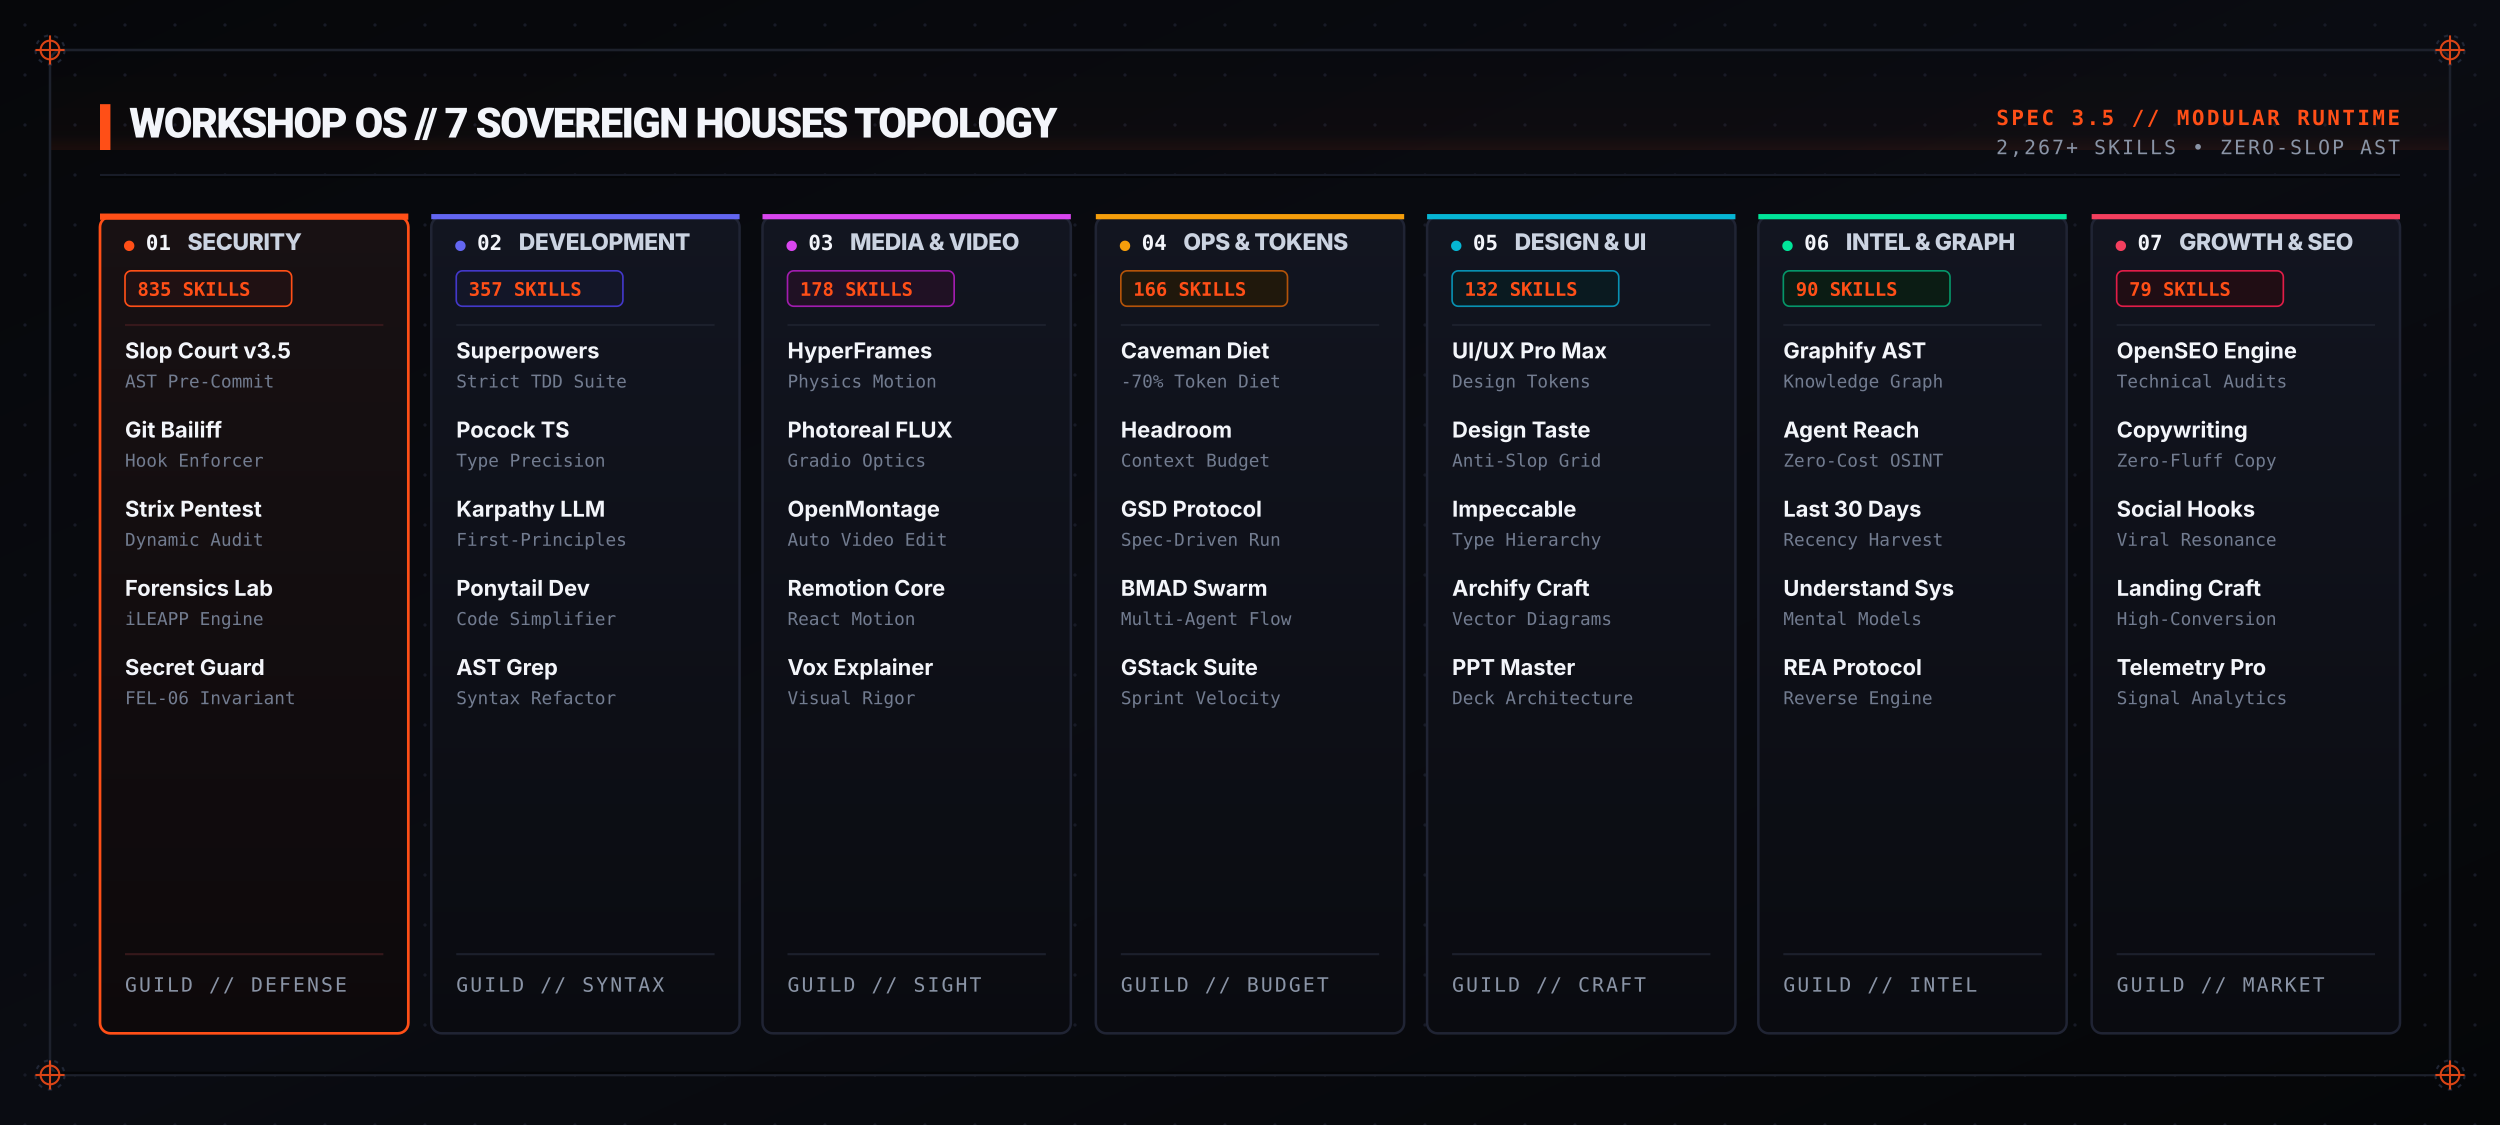
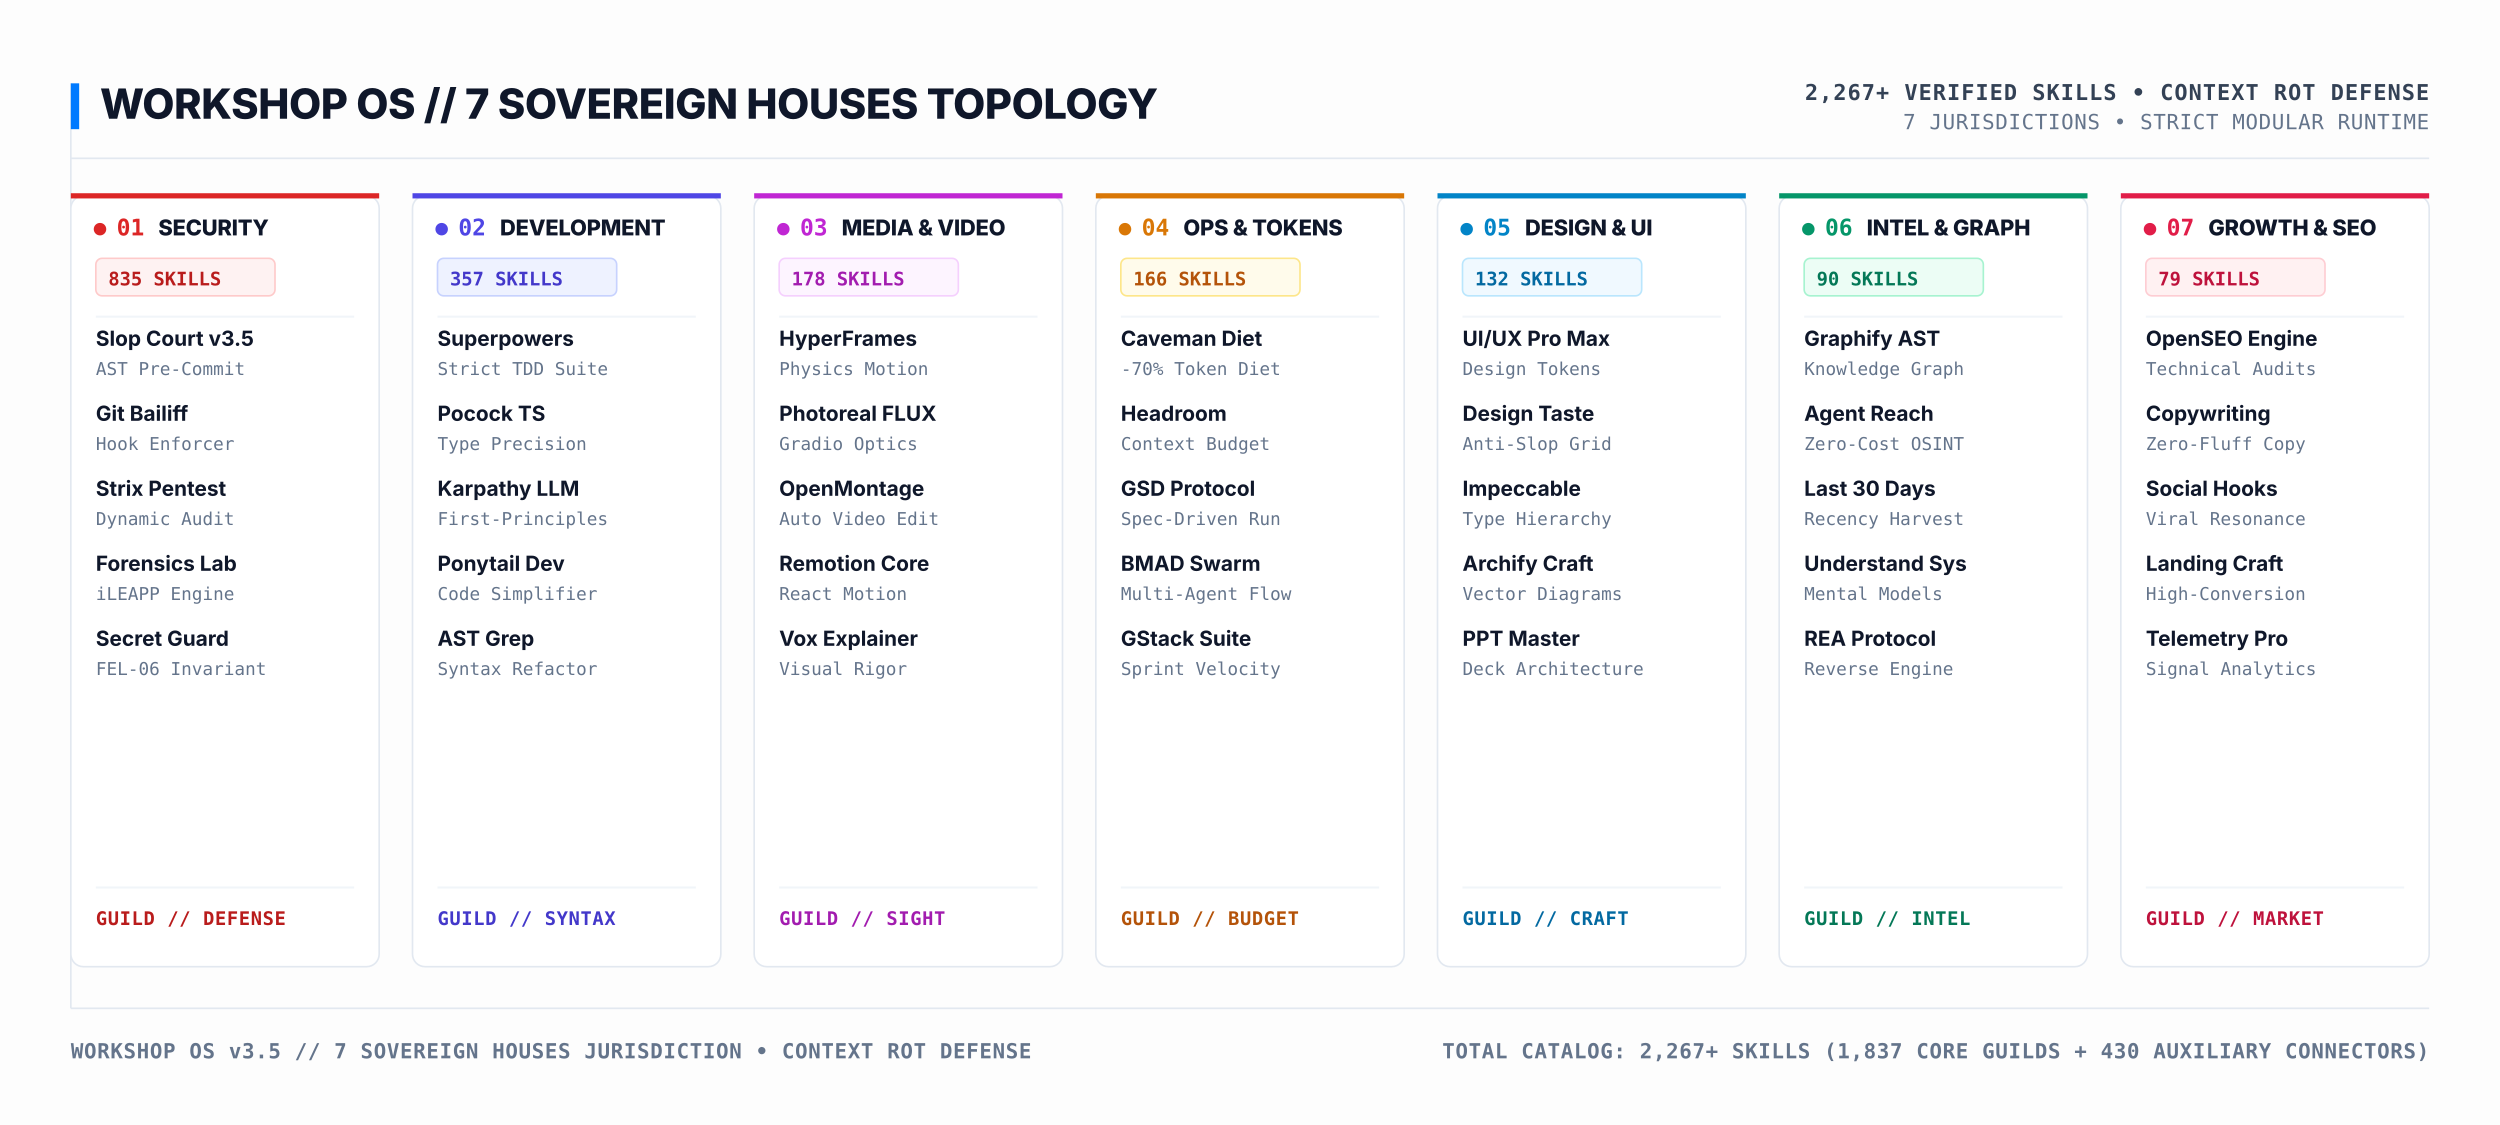
<svg xmlns="http://www.w3.org/2000/svg" viewBox="0 0 1200 540" width="100%" height="100%">
  <defs>
-     <linearGradient id="topoGround" x1="0%" y1="0%" x2="100%" y2="100%">
-       <stop offset="0%" stop-color="#06070a" />
-       <stop offset="50%" stop-color="#0a0c12" />
-       <stop offset="100%" stop-color="#050608" />
-     </linearGradient>
-     <linearGradient id="cardGrad" x1="0%" y1="0%" x2="0%" y2="100%">
-       <stop offset="0%" stop-color="#121520" />
-       <stop offset="100%" stop-color="#0a0b10" />
-     </linearGradient>
-     <linearGradient id="secCardGrad" x1="0%" y1="0%" x2="0%" y2="100%">
-       <stop offset="0%" stop-color="#181113" />
-       <stop offset="100%" stop-color="#0d090b" />
-     </linearGradient>
-     <linearGradient id="bevelLight" x1="0%" y1="0%" x2="100%" y2="0%">
-       <stop offset="0%" stop-color="#1f2434" />
-       <stop offset="50%" stop-color="#353c52" />
-       <stop offset="100%" stop-color="#1f2434" />
-     </linearGradient>
-     <pattern id="dotGrid" width="24" height="24" patternUnits="userSpaceOnUse">
-       <circle cx="12" cy="12" r="0.8" fill="#171a26" />
-     </pattern>
-     <linearGradient id="radarBeam" x1="0%" y1="0%" x2="0%" y2="100%">
-       <stop offset="0%" stop-color="#ff4f17" stop-opacity="0" />
-       <stop offset="85%" stop-color="#ff4f17" stop-opacity="0.02" />
-       <stop offset="100%" stop-color="#ff4f17" stop-opacity="0.08" />
-     </linearGradient>
+     <style>
+       .section-title { font-family: -apple-system, BlinkMacSystemFont, "SF Pro Display", "Segoe UI", sans-serif; font-weight: 800; font-size: 20px; fill: #0f172a; letter-spacing: -0.01em; }
+       .section-tag { font-family: "SF Mono", "Geist Mono", "JetBrains Mono", Consolas, monospace; font-size: 10px; font-weight: 600; letter-spacing: 0.5px; fill: #64748b; }
+       .mono-meta { font-family: "SF Mono", "Geist Mono", "JetBrains Mono", Consolas, monospace; font-size: 10px; fill: #64748b; letter-spacing: 0.3px; }
+       .mono-bold { font-family: "SF Mono", "Geist Mono", "JetBrains Mono", Consolas, monospace; font-size: 10.5px; font-weight: 700; letter-spacing: 0.5px; }
+       
+       .house-num { font-family: "SF Mono", "Geist Mono", Consolas, monospace; font-size: 11px; font-weight: 800; }
+       .house-name { font-family: -apple-system, BlinkMacSystemFont, "SF Pro Display", "Segoe UI", sans-serif; font-weight: 800; font-size: 10.5px; letter-spacing: -0.01em; fill: #0f172a; }
+       .house-stat { font-family: "SF Mono", "Geist Mono", Consolas, monospace; font-size: 9px; font-weight: 700; }
+       
+       .item-title { font-family: -apple-system, BlinkMacSystemFont, "SF Pro Text", "Segoe UI", sans-serif; font-weight: 700; font-size: 10px; fill: #0f172a; }
+       .item-desc { font-family: "SF Mono", "Geist Mono", Consolas, monospace; font-size: 8.5px; fill: #64748b; }
+       .guild-tag { font-family: "SF Mono", "Geist Mono", Consolas, monospace; font-size: 9px; font-weight: 700; letter-spacing: 0.3px; }
+     </style>
  </defs>
-   <style>
-     /* Typography Invariants */
-     .head-title { font-family: -apple-system, BlinkMacSystemFont, "Segoe UI", Roboto, "Helvetica Neue", sans-serif; font-weight: 900; font-size: 20px; letter-spacing: -0.8px; fill: #f3f5fa; }
-     .mono-meta { font-family: "JetBrains Mono", "SF Mono", Consolas, monospace; font-size: 9.5px; letter-spacing: 1px; fill: #8a94a6; }
-     .mono-bold { font-family: "JetBrains Mono", "SF Mono", Consolas, monospace; font-size: 10px; font-weight: 700; letter-spacing: 1.2px; }
-     .house-num { font-family: "JetBrains Mono", "SF Mono", monospace; font-size: 10px; font-weight: 800; fill: #f3f5fa; }
-     .house-name { font-family: -apple-system, BlinkMacSystemFont, "Segoe UI", sans-serif; font-weight: 800; font-size: 11px; fill: #cbd3e1; letter-spacing: -0.2px; }
-     .house-stat { font-family: "JetBrains Mono", monospace; font-size: 9px; font-weight: 700; fill: #ff4f17; }
-     .item-title { font-family: -apple-system, BlinkMacSystemFont, "Segoe UI", sans-serif; font-weight: 700; font-size: 10.5px; fill: #f3f5fa; }
-     .item-desc { font-family: "JetBrains Mono", "SF Mono", monospace; font-size: 8.5px; fill: #727c90; }
- 
-     /* Keyframe Animations */
-     @keyframes radar-sweep {
-       0% { transform: translateY(0); opacity: 0.2; }
-       50% { opacity: 0.6; }
-       100% { transform: translateY(492px); opacity: 0; }
-     }
-     @keyframes house-glow {
-       0%, 100% { stroke-opacity: 0.6; filter: drop-shadow(0 0 2px rgba(255,79,23,0.3)); }
-       50% { stroke-opacity: 1; filter: drop-shadow(0 0 8px rgba(255,79,23,0.8)); }
-     }
-     @keyframes reticle-spin-cw {
-       from { transform: rotate(0deg); }
-       to { transform: rotate(360deg); }
-     }
-     @keyframes reticle-spin-ccw {
-       from { transform: rotate(360deg); }
-       to { transform: rotate(0deg); }
-     }
-     @keyframes house-laser-bar {
-       0%, 100% { opacity: 0.7; }
-       50% { opacity: 1; filter: drop-shadow(0 0 4px currentColor); }
-     }
-     
-     /* 7-Step Running Sequencer */
-     @keyframes seq-1 { 0%, 100% { transform: scale(1); opacity: 0.4; } 14% { transform: scale(1.4); opacity: 1; } }
-     @keyframes seq-2 { 0%, 100% { transform: scale(1); opacity: 0.4; } 28% { transform: scale(1.4); opacity: 1; } }
-     @keyframes seq-3 { 0%, 100% { transform: scale(1); opacity: 0.4; } 42% { transform: scale(1.4); opacity: 1; } }
-     @keyframes seq-4 { 0%, 100% { transform: scale(1); opacity: 0.4; } 56% { transform: scale(1.4); opacity: 1; } }
-     @keyframes seq-5 { 0%, 100% { transform: scale(1); opacity: 0.4; } 70% { transform: scale(1.4); opacity: 1; } }
-     @keyframes seq-6 { 0%, 100% { transform: scale(1); opacity: 0.4; } 84% { transform: scale(1.4); opacity: 1; } }
-     @keyframes seq-7 { 0%, 100% { transform: scale(1); opacity: 0.4; } 98% { transform: scale(1.4); opacity: 1; } }
- 
-     .anim-scan { animation: radar-sweep 7s ease-in-out infinite; }
-     .anim-glow { animation: house-glow 3s ease-in-out infinite; }
-     .anim-spin-cw { animation: reticle-spin-cw 22s linear infinite; }
-     .anim-spin-ccw { animation: reticle-spin-ccw 28s linear infinite; }
-     .anim-laser { animation: house-laser-bar 2.4s ease-in-out infinite; }
-     
-     .anim-seq-1 { animation: seq-1 3.5s infinite; transform-origin: 2px -2px; }
-     .anim-seq-2 { animation: seq-2 3.5s infinite; transform-origin: 2px -2px; }
-     .anim-seq-3 { animation: seq-3 3.5s infinite; transform-origin: 2px -2px; }
-     .anim-seq-4 { animation: seq-4 3.5s infinite; transform-origin: 2px -2px; }
-     .anim-seq-5 { animation: seq-5 3.5s infinite; transform-origin: 2px -2px; }
-     .anim-seq-6 { animation: seq-6 3.5s infinite; transform-origin: 2px -2px; }
-     .anim-seq-7 { animation: seq-7 3.5s infinite; transform-origin: 2px -2px; }
-   </style>
-   <rect width="1200" height="540" fill="url(#topoGround)" />
-   <rect width="1200" height="540" fill="url(#dotGrid)" />
-   <g clip-path="url(#housesClip)">
-     <rect x="24" y="24" width="1152" height="48" fill="url(#radarBeam)" class="anim-scan" />
-   </g>
-   <clipPath id="housesClip">
-     <rect x="24" y="24" width="1152" height="492" />
-   </clipPath>
-   <rect x="24" y="24" width="1152" height="492" rx="6" fill="none" stroke="#1d212c" stroke-width="1.2" />
-   <line x1="25" y1="25" x2="1175" y2="25" stroke="url(#bevelLight)" stroke-width="1" />
-   <line x1="25" y1="515" x2="1175" y2="515" stroke="#040507" stroke-width="1.2" />
-   <g stroke="#ff4f17" stroke-width="1" opacity="0.85">
-     <g transform="translate(24, 24)">
-       <circle cx="0" cy="0" r="7" fill="none" stroke="#252b3c" stroke-dasharray="2 3" class="anim-spin-cw" />
-       <circle cx="0" cy="0" r="4.5" fill="none" />
-       <line x1="-7" y1="0" x2="7" y2="0" />
-       <line x1="0" y1="-7" x2="0" y2="7" />
-     </g>
-     <g transform="translate(1176, 24)">
-       <circle cx="0" cy="0" r="7" fill="none" stroke="#252b3c" stroke-dasharray="2 3" class="anim-spin-ccw" />
-       <circle cx="0" cy="0" r="4.5" fill="none" />
-       <line x1="-7" y1="0" x2="7" y2="0" />
-       <line x1="0" y1="-7" x2="0" y2="7" />
-     </g>
-     <g transform="translate(24, 516)">
-       <circle cx="0" cy="0" r="7" fill="none" stroke="#252b3c" stroke-dasharray="2 3" class="anim-spin-ccw" />
-       <circle cx="0" cy="0" r="4.5" fill="none" />
-       <line x1="-7" y1="0" x2="7" y2="0" />
-       <line x1="0" y1="-7" x2="0" y2="7" />
-     </g>
-     <g transform="translate(1176, 516)">
-       <circle cx="0" cy="0" r="7" fill="none" stroke="#252b3c" stroke-dasharray="2 3" class="anim-spin-cw" />
-       <circle cx="0" cy="0" r="4.5" fill="none" />
-       <line x1="-7" y1="0" x2="7" y2="0" />
-       <line x1="0" y1="-7" x2="0" y2="7" />
-     </g>
-   </g>
-   <g transform="translate(48, 50)">
-     <rect width="5" height="22" fill="#ff4f17" />
-     <text x="14" y="16" class="head-title">WORKSHOP OS // 7 SOVEREIGN HOUSES TOPOLOGY</text>
-     <text x="1104" y="10" text-anchor="end" class="mono-bold" fill="#ff4f17">SPEC 3.5 // MODULAR RUNTIME</text>
-     <text x="1104" y="24" text-anchor="end" class="mono-meta" fill="#8a94a6">2,267+ SKILLS • ZERO-SLOP AST</text>
-   </g>
-   <line x1="48" y1="84" x2="1152" y2="84" stroke="#181c28" stroke-width="1" />
-   <line x1="48" y1="85" x2="1152" y2="85" stroke="#040507" stroke-width="1" />
-   <g transform="translate(48, 104)">
-     <rect width="148" height="392" rx="5" fill="url(#secCardGrad)" stroke="#ff4f17" stroke-width="1.3" class="anim-glow" />
-     <line x1="0" y1="0" x2="148" y2="0" stroke="#ff4f17" stroke-width="3" class="anim-laser" />
-     <g transform="translate(12, 16)">
-       <circle cx="2" cy="-2" r="2.5" fill="#ff4f17" class="anim-seq-1" />
-       <text x="10" y="0" class="house-num">01</text>
-       <text x="30" y="0" class="house-name">SECURITY</text>
-       <rect x="0" y="10" width="80" height="17" rx="3" fill="#201113" stroke="#ff4f17" stroke-width="0.8" />
-       <text x="6" y="22" class="house-stat" fill="#ff4f17">835 SKILLS</text>
-       <line x1="0" y1="36" x2="124" y2="36" stroke="#36181b" />
-       <g transform="translate(0, 52)">
+   <rect width="1200" height="540" fill="#fdfdfd" />
+   <line x1="34" y1="40" x2="34" y2="484" stroke="#e2e8f0" stroke-width="0.8" />
+   <g transform="translate(34, 40)">
+     <rect width="4" height="22" fill="#007AFF" />
+     <text x="14" y="17" class="section-title">WORKSHOP OS // 7 SOVEREIGN HOUSES TOPOLOGY</text>
+     <text x="1132" y="8" text-anchor="end" class="mono-bold" fill="#334155">2,267+ VERIFIED SKILLS • CONTEXT ROT DEFENSE</text>
+     <text x="1132" y="22" text-anchor="end" class="mono-meta">7 JURISDICTIONS • STRICT MODULAR RUNTIME</text>
+   </g>
+   <line x1="34" y1="76" x2="1166" y2="76" stroke="#e2e8f0" stroke-width="0.8" />
+   <g transform="translate(34, 94)">
+     <rect width="148" height="370" rx="6" fill="#ffffff" stroke="#e2e8f0" stroke-width="0.8" />
+     <line x1="0" y1="0" x2="148" y2="0" stroke="#dc2626" stroke-width="2.5" />
+     <g transform="translate(12, 16)">
+       <circle cx="2" cy="0" r="3" fill="#dc2626" />
+       <text x="10" y="3" class="house-num" fill="#dc2626">01</text>
+       <text x="30" y="3" class="house-name">SECURITY</text>
+       <rect x="0" y="14" width="86" height="18" rx="3" fill="#fef2f2" stroke="#fecaca" stroke-width="0.8" />
+       <text x="6" y="27" class="house-stat" fill="#b91c1c">835 SKILLS</text>
+       <line x1="0" y1="42" x2="124" y2="42" stroke="#f1f5f9" stroke-width="1" />
+       <g transform="translate(0, 56)">
        <text x="0" y="0" class="item-title">Slop Court v3.5</text>
        <text x="0" y="14" class="item-desc">AST Pre-Commit</text>
-         <text x="0" y="38" class="item-title">Git Bailiff</text>
-         <text x="0" y="52" class="item-desc">Hook Enforcer</text>
-         <text x="0" y="76" class="item-title">Strix Pentest</text>
-         <text x="0" y="90" class="item-desc">Dynamic Audit</text>
-         <text x="0" y="114" class="item-title">Forensics Lab</text>
-         <text x="0" y="128" class="item-desc">iLEAPP Engine</text>
-         <text x="0" y="152" class="item-title">Secret Guard</text>
-         <text x="0" y="166" class="item-desc">FEL-06 Invariant</text>
-       </g>
-       <line x1="0" y1="338" x2="124" y2="338" stroke="#36181b" />
-       <text x="0" y="356" class="mono-meta" fill="#ff4f17">GUILD // DEFENSE</text>
-     </g>
-   </g>
-   <g transform="translate(207, 104)">
-     <rect width="148" height="392" rx="5" fill="url(#cardGrad)" stroke="#202434" stroke-width="1.2" />
-     <line x1="0" y1="0" x2="148" y2="0" stroke="#6366f1" stroke-width="2.5" class="anim-laser" />
-     <g transform="translate(12, 16)">
-       <circle cx="2" cy="-2" r="2.5" fill="#6366f1" class="anim-seq-2" />
-       <text x="10" y="0" class="house-num">02</text>
-       <text x="30" y="0" class="house-name">DEVELOPMENT</text>
-       <rect x="0" y="10" width="80" height="17" rx="3" fill="#131628" stroke="#4338ca" stroke-width="0.8" />
-       <text x="6" y="22" class="house-stat" fill="#a5b4fc">357 SKILLS</text>
-       <line x1="0" y1="36" x2="124" y2="36" stroke="#1c202c" />
-       <g transform="translate(0, 52)">
+         <text x="0" y="36" class="item-title">Git Bailiff</text>
+         <text x="0" y="50" class="item-desc">Hook Enforcer</text>
+         <text x="0" y="72" class="item-title">Strix Pentest</text>
+         <text x="0" y="86" class="item-desc">Dynamic Audit</text>
+         <text x="0" y="108" class="item-title">Forensics Lab</text>
+         <text x="0" y="122" class="item-desc">iLEAPP Engine</text>
+         <text x="0" y="144" class="item-title">Secret Guard</text>
+         <text x="0" y="158" class="item-desc">FEL-06 Invariant</text>
+       </g>
+       <line x1="0" y1="316" x2="124" y2="316" stroke="#f1f5f9" stroke-width="1" />
+       <text x="0" y="334" class="guild-tag" fill="#b91c1c">GUILD // DEFENSE</text>
+     </g>
+   </g>
+   <g transform="translate(198, 94)">
+     <rect width="148" height="370" rx="6" fill="#ffffff" stroke="#e2e8f0" stroke-width="0.8" />
+     <line x1="0" y1="0" x2="148" y2="0" stroke="#4f46e5" stroke-width="2.5" />
+     <g transform="translate(12, 16)">
+       <circle cx="2" cy="0" r="3" fill="#4f46e5" />
+       <text x="10" y="3" class="house-num" fill="#4f46e5">02</text>
+       <text x="30" y="3" class="house-name">DEVELOPMENT</text>
+       <rect x="0" y="14" width="86" height="18" rx="3" fill="#eef2ff" stroke="#c7d2fe" stroke-width="0.8" />
+       <text x="6" y="27" class="house-stat" fill="#4338ca">357 SKILLS</text>
+       <line x1="0" y1="42" x2="124" y2="42" stroke="#f1f5f9" stroke-width="1" />
+       <g transform="translate(0, 56)">
        <text x="0" y="0" class="item-title">Superpowers</text>
        <text x="0" y="14" class="item-desc">Strict TDD Suite</text>
-         <text x="0" y="38" class="item-title">Pocock TS</text>
-         <text x="0" y="52" class="item-desc">Type Precision</text>
-         <text x="0" y="76" class="item-title">Karpathy LLM</text>
-         <text x="0" y="90" class="item-desc">First-Principles</text>
-         <text x="0" y="114" class="item-title">Ponytail Dev</text>
-         <text x="0" y="128" class="item-desc">Code Simplifier</text>
-         <text x="0" y="152" class="item-title">AST Grep</text>
-         <text x="0" y="166" class="item-desc">Syntax Refactor</text>
-       </g>
-       <line x1="0" y1="338" x2="124" y2="338" stroke="#1c202c" />
-       <text x="0" y="356" class="mono-meta" fill="#a5b4fc">GUILD // SYNTAX</text>
-     </g>
-   </g>
-   <g transform="translate(366, 104)">
-     <rect width="148" height="392" rx="5" fill="url(#cardGrad)" stroke="#202434" stroke-width="1.2" />
-     <line x1="0" y1="0" x2="148" y2="0" stroke="#d946ef" stroke-width="2.5" class="anim-laser" />
-     <g transform="translate(12, 16)">
-       <circle cx="2" cy="-2" r="2.5" fill="#d946ef" class="anim-seq-3" />
-       <text x="10" y="0" class="house-num">03</text>
-       <text x="30" y="0" class="house-name">MEDIA &amp; VIDEO</text>
-       <rect x="0" y="10" width="80" height="17" rx="3" fill="#201124" stroke="#a21caf" stroke-width="0.8" />
-       <text x="6" y="22" class="house-stat" fill="#f0abfc">178 SKILLS</text>
-       <line x1="0" y1="36" x2="124" y2="36" stroke="#1c202c" />
-       <g transform="translate(0, 52)">
+         <text x="0" y="36" class="item-title">Pocock TS</text>
+         <text x="0" y="50" class="item-desc">Type Precision</text>
+         <text x="0" y="72" class="item-title">Karpathy LLM</text>
+         <text x="0" y="86" class="item-desc">First-Principles</text>
+         <text x="0" y="108" class="item-title">Ponytail Dev</text>
+         <text x="0" y="122" class="item-desc">Code Simplifier</text>
+         <text x="0" y="144" class="item-title">AST Grep</text>
+         <text x="0" y="158" class="item-desc">Syntax Refactor</text>
+       </g>
+       <line x1="0" y1="316" x2="124" y2="316" stroke="#f1f5f9" stroke-width="1" />
+       <text x="0" y="334" class="guild-tag" fill="#4338ca">GUILD // SYNTAX</text>
+     </g>
+   </g>
+   <g transform="translate(362, 94)">
+     <rect width="148" height="370" rx="6" fill="#ffffff" stroke="#e2e8f0" stroke-width="0.8" />
+     <line x1="0" y1="0" x2="148" y2="0" stroke="#c026d3" stroke-width="2.5" />
+     <g transform="translate(12, 16)">
+       <circle cx="2" cy="0" r="3" fill="#c026d3" />
+       <text x="10" y="3" class="house-num" fill="#c026d3">03</text>
+       <text x="30" y="3" class="house-name">MEDIA &amp; VIDEO</text>
+       <rect x="0" y="14" width="86" height="18" rx="3" fill="#fdf4ff" stroke="#f5d0fe" stroke-width="0.8" />
+       <text x="6" y="27" class="house-stat" fill="#a21caf">178 SKILLS</text>
+       <line x1="0" y1="42" x2="124" y2="42" stroke="#f1f5f9" stroke-width="1" />
+       <g transform="translate(0, 56)">
        <text x="0" y="0" class="item-title">HyperFrames</text>
        <text x="0" y="14" class="item-desc">Physics Motion</text>
-         <text x="0" y="38" class="item-title">Photoreal FLUX</text>
-         <text x="0" y="52" class="item-desc">Gradio Optics</text>
-         <text x="0" y="76" class="item-title">OpenMontage</text>
-         <text x="0" y="90" class="item-desc">Auto Video Edit</text>
-         <text x="0" y="114" class="item-title">Remotion Core</text>
-         <text x="0" y="128" class="item-desc">React Motion</text>
-         <text x="0" y="152" class="item-title">Vox Explainer</text>
-         <text x="0" y="166" class="item-desc">Visual Rigor</text>
-       </g>
-       <line x1="0" y1="338" x2="124" y2="338" stroke="#1c202c" />
-       <text x="0" y="356" class="mono-meta" fill="#f0abfc">GUILD // SIGHT</text>
-     </g>
-   </g>
-   <g transform="translate(526, 104)">
-     <rect width="148" height="392" rx="5" fill="url(#cardGrad)" stroke="#202434" stroke-width="1.2" />
-     <line x1="0" y1="0" x2="148" y2="0" stroke="#f59e0b" stroke-width="2.5" class="anim-laser" />
-     <g transform="translate(12, 16)">
-       <circle cx="2" cy="-2" r="2.5" fill="#f59e0b" class="anim-seq-4" />
-       <text x="10" y="0" class="house-num">04</text>
-       <text x="30" y="0" class="house-name">OPS &amp; TOKENS</text>
-       <rect x="0" y="10" width="80" height="17" rx="3" fill="#20180c" stroke="#b45309" stroke-width="0.8" />
-       <text x="6" y="22" class="house-stat" fill="#fbbf24">166 SKILLS</text>
-       <line x1="0" y1="36" x2="124" y2="36" stroke="#1c202c" />
-       <g transform="translate(0, 52)">
+         <text x="0" y="36" class="item-title">Photoreal FLUX</text>
+         <text x="0" y="50" class="item-desc">Gradio Optics</text>
+         <text x="0" y="72" class="item-title">OpenMontage</text>
+         <text x="0" y="86" class="item-desc">Auto Video Edit</text>
+         <text x="0" y="108" class="item-title">Remotion Core</text>
+         <text x="0" y="122" class="item-desc">React Motion</text>
+         <text x="0" y="144" class="item-title">Vox Explainer</text>
+         <text x="0" y="158" class="item-desc">Visual Rigor</text>
+       </g>
+       <line x1="0" y1="316" x2="124" y2="316" stroke="#f1f5f9" stroke-width="1" />
+       <text x="0" y="334" class="guild-tag" fill="#a21caf">GUILD // SIGHT</text>
+     </g>
+   </g>
+   <g transform="translate(526, 94)">
+     <rect width="148" height="370" rx="6" fill="#ffffff" stroke="#e2e8f0" stroke-width="0.8" />
+     <line x1="0" y1="0" x2="148" y2="0" stroke="#d97706" stroke-width="2.5" />
+     <g transform="translate(12, 16)">
+       <circle cx="2" cy="0" r="3" fill="#d97706" />
+       <text x="10" y="3" class="house-num" fill="#d97706">04</text>
+       <text x="30" y="3" class="house-name">OPS &amp; TOKENS</text>
+       <rect x="0" y="14" width="86" height="18" rx="3" fill="#fffbeb" stroke="#fde68a" stroke-width="0.8" />
+       <text x="6" y="27" class="house-stat" fill="#b45309">166 SKILLS</text>
+       <line x1="0" y1="42" x2="124" y2="42" stroke="#f1f5f9" stroke-width="1" />
+       <g transform="translate(0, 56)">
        <text x="0" y="0" class="item-title">Caveman Diet</text>
        <text x="0" y="14" class="item-desc">-70% Token Diet</text>
-         <text x="0" y="38" class="item-title">Headroom</text>
-         <text x="0" y="52" class="item-desc">Context Budget</text>
-         <text x="0" y="76" class="item-title">GSD Protocol</text>
-         <text x="0" y="90" class="item-desc">Spec-Driven Run</text>
-         <text x="0" y="114" class="item-title">BMAD Swarm</text>
-         <text x="0" y="128" class="item-desc">Multi-Agent Flow</text>
-         <text x="0" y="152" class="item-title">GStack Suite</text>
-         <text x="0" y="166" class="item-desc">Sprint Velocity</text>
-       </g>
-       <line x1="0" y1="338" x2="124" y2="338" stroke="#1c202c" />
-       <text x="0" y="356" class="mono-meta" fill="#fbbf24">GUILD // BUDGET</text>
-     </g>
-   </g>
-   <g transform="translate(685, 104)">
-     <rect width="148" height="392" rx="5" fill="url(#cardGrad)" stroke="#202434" stroke-width="1.2" />
-     <line x1="0" y1="0" x2="148" y2="0" stroke="#06b6d4" stroke-width="2.5" class="anim-laser" />
-     <g transform="translate(12, 16)">
-       <circle cx="2" cy="-2" r="2.5" fill="#06b6d4" class="anim-seq-5" />
-       <text x="10" y="0" class="house-num">05</text>
-       <text x="30" y="0" class="house-name">DESIGN &amp; UI</text>
-       <rect x="0" y="10" width="80" height="17" rx="3" fill="#0a1a20" stroke="#0891b2" stroke-width="0.8" />
-       <text x="6" y="22" class="house-stat" fill="#38bdf8">132 SKILLS</text>
-       <line x1="0" y1="36" x2="124" y2="36" stroke="#1c202c" />
-       <g transform="translate(0, 52)">
+         <text x="0" y="36" class="item-title">Headroom</text>
+         <text x="0" y="50" class="item-desc">Context Budget</text>
+         <text x="0" y="72" class="item-title">GSD Protocol</text>
+         <text x="0" y="86" class="item-desc">Spec-Driven Run</text>
+         <text x="0" y="108" class="item-title">BMAD Swarm</text>
+         <text x="0" y="122" class="item-desc">Multi-Agent Flow</text>
+         <text x="0" y="144" class="item-title">GStack Suite</text>
+         <text x="0" y="158" class="item-desc">Sprint Velocity</text>
+       </g>
+       <line x1="0" y1="316" x2="124" y2="316" stroke="#f1f5f9" stroke-width="1" />
+       <text x="0" y="334" class="guild-tag" fill="#b45309">GUILD // BUDGET</text>
+     </g>
+   </g>
+   <g transform="translate(690, 94)">
+     <rect width="148" height="370" rx="6" fill="#ffffff" stroke="#e2e8f0" stroke-width="0.8" />
+     <line x1="0" y1="0" x2="148" y2="0" stroke="#0284c7" stroke-width="2.5" />
+     <g transform="translate(12, 16)">
+       <circle cx="2" cy="0" r="3" fill="#0284c7" />
+       <text x="10" y="3" class="house-num" fill="#0284c7">05</text>
+       <text x="30" y="3" class="house-name">DESIGN &amp; UI</text>
+       <rect x="0" y="14" width="86" height="18" rx="3" fill="#f0f9ff" stroke="#bae6fd" stroke-width="0.8" />
+       <text x="6" y="27" class="house-stat" fill="#0369a1">132 SKILLS</text>
+       <line x1="0" y1="42" x2="124" y2="42" stroke="#f1f5f9" stroke-width="1" />
+       <g transform="translate(0, 56)">
        <text x="0" y="0" class="item-title">UI/UX Pro Max</text>
        <text x="0" y="14" class="item-desc">Design Tokens</text>
-         <text x="0" y="38" class="item-title">Design Taste</text>
-         <text x="0" y="52" class="item-desc">Anti-Slop Grid</text>
-         <text x="0" y="76" class="item-title">Impeccable</text>
-         <text x="0" y="90" class="item-desc">Type Hierarchy</text>
-         <text x="0" y="114" class="item-title">Archify Craft</text>
-         <text x="0" y="128" class="item-desc">Vector Diagrams</text>
-         <text x="0" y="152" class="item-title">PPT Master</text>
-         <text x="0" y="166" class="item-desc">Deck Architecture</text>
-       </g>
-       <line x1="0" y1="338" x2="124" y2="338" stroke="#1c202c" />
-       <text x="0" y="356" class="mono-meta" fill="#38bdf8">GUILD // CRAFT</text>
-     </g>
-   </g>
-   <g transform="translate(844, 104)">
-     <rect width="148" height="392" rx="5" fill="url(#cardGrad)" stroke="#202434" stroke-width="1.2" />
-     <line x1="0" y1="0" x2="148" y2="0" stroke="#00e599" stroke-width="2.5" class="anim-laser" />
-     <g transform="translate(12, 16)">
-       <circle cx="2" cy="-2" r="2.5" fill="#00e599" class="anim-seq-6" />
-       <text x="10" y="0" class="house-num">06</text>
-       <text x="30" y="0" class="house-name">INTEL &amp; GRAPH</text>
-       <rect x="0" y="10" width="80" height="17" rx="3" fill="#0b1c14" stroke="#059669" stroke-width="0.8" />
-       <text x="6" y="22" class="house-stat" fill="#34d399">90 SKILLS</text>
-       <line x1="0" y1="36" x2="124" y2="36" stroke="#1c202c" />
-       <g transform="translate(0, 52)">
+         <text x="0" y="36" class="item-title">Design Taste</text>
+         <text x="0" y="50" class="item-desc">Anti-Slop Grid</text>
+         <text x="0" y="72" class="item-title">Impeccable</text>
+         <text x="0" y="86" class="item-desc">Type Hierarchy</text>
+         <text x="0" y="108" class="item-title">Archify Craft</text>
+         <text x="0" y="122" class="item-desc">Vector Diagrams</text>
+         <text x="0" y="144" class="item-title">PPT Master</text>
+         <text x="0" y="158" class="item-desc">Deck Architecture</text>
+       </g>
+       <line x1="0" y1="316" x2="124" y2="316" stroke="#f1f5f9" stroke-width="1" />
+       <text x="0" y="334" class="guild-tag" fill="#0369a1">GUILD // CRAFT</text>
+     </g>
+   </g>
+   <g transform="translate(854, 94)">
+     <rect width="148" height="370" rx="6" fill="#ffffff" stroke="#e2e8f0" stroke-width="0.8" />
+     <line x1="0" y1="0" x2="148" y2="0" stroke="#059669" stroke-width="2.5" />
+     <g transform="translate(12, 16)">
+       <circle cx="2" cy="0" r="3" fill="#059669" />
+       <text x="10" y="3" class="house-num" fill="#059669">06</text>
+       <text x="30" y="3" class="house-name">INTEL &amp; GRAPH</text>
+       <rect x="0" y="14" width="86" height="18" rx="3" fill="#ecfdf5" stroke="#a7f3d0" stroke-width="0.8" />
+       <text x="6" y="27" class="house-stat" fill="#047857">90 SKILLS</text>
+       <line x1="0" y1="42" x2="124" y2="42" stroke="#f1f5f9" stroke-width="1" />
+       <g transform="translate(0, 56)">
        <text x="0" y="0" class="item-title">Graphify AST</text>
        <text x="0" y="14" class="item-desc">Knowledge Graph</text>
-         <text x="0" y="38" class="item-title">Agent Reach</text>
-         <text x="0" y="52" class="item-desc">Zero-Cost OSINT</text>
-         <text x="0" y="76" class="item-title">Last 30 Days</text>
-         <text x="0" y="90" class="item-desc">Recency Harvest</text>
-         <text x="0" y="114" class="item-title">Understand Sys</text>
-         <text x="0" y="128" class="item-desc">Mental Models</text>
-         <text x="0" y="152" class="item-title">REA Protocol</text>
-         <text x="0" y="166" class="item-desc">Reverse Engine</text>
-       </g>
-       <line x1="0" y1="338" x2="124" y2="338" stroke="#1c202c" />
-       <text x="0" y="356" class="mono-meta" fill="#34d399">GUILD // INTEL</text>
-     </g>
-   </g>
-   <g transform="translate(1004, 104)">
-     <rect width="148" height="392" rx="5" fill="url(#cardGrad)" stroke="#202434" stroke-width="1.2" />
-     <line x1="0" y1="0" x2="148" y2="0" stroke="#f43f5e" stroke-width="2.5" class="anim-laser" />
-     <g transform="translate(12, 16)">
-       <circle cx="2" cy="-2" r="2.5" fill="#f43f5e" class="anim-seq-7" />
-       <text x="10" y="0" class="house-num">07</text>
-       <text x="30" y="0" class="house-name">GROWTH &amp; SEO</text>
-       <rect x="0" y="10" width="80" height="17" rx="3" fill="#200d14" stroke="#e11d48" stroke-width="0.8" />
-       <text x="6" y="22" class="house-stat" fill="#fb7185">79 SKILLS</text>
-       <line x1="0" y1="36" x2="124" y2="36" stroke="#1c202c" />
-       <g transform="translate(0, 52)">
+         <text x="0" y="36" class="item-title">Agent Reach</text>
+         <text x="0" y="50" class="item-desc">Zero-Cost OSINT</text>
+         <text x="0" y="72" class="item-title">Last 30 Days</text>
+         <text x="0" y="86" class="item-desc">Recency Harvest</text>
+         <text x="0" y="108" class="item-title">Understand Sys</text>
+         <text x="0" y="122" class="item-desc">Mental Models</text>
+         <text x="0" y="144" class="item-title">REA Protocol</text>
+         <text x="0" y="158" class="item-desc">Reverse Engine</text>
+       </g>
+       <line x1="0" y1="316" x2="124" y2="316" stroke="#f1f5f9" stroke-width="1" />
+       <text x="0" y="334" class="guild-tag" fill="#047857">GUILD // INTEL</text>
+     </g>
+   </g>
+   <g transform="translate(1018, 94)">
+     <rect width="148" height="370" rx="6" fill="#ffffff" stroke="#e2e8f0" stroke-width="0.8" />
+     <line x1="0" y1="0" x2="148" y2="0" stroke="#e11d48" stroke-width="2.5" />
+     <g transform="translate(12, 16)">
+       <circle cx="2" cy="0" r="3" fill="#e11d48" />
+       <text x="10" y="3" class="house-num" fill="#e11d48">07</text>
+       <text x="30" y="3" class="house-name">GROWTH &amp; SEO</text>
+       <rect x="0" y="14" width="86" height="18" rx="3" fill="#fff1f2" stroke="#fecdd3" stroke-width="0.8" />
+       <text x="6" y="27" class="house-stat" fill="#be123c">79 SKILLS</text>
+       <line x1="0" y1="42" x2="124" y2="42" stroke="#f1f5f9" stroke-width="1" />
+       <g transform="translate(0, 56)">
        <text x="0" y="0" class="item-title">OpenSEO Engine</text>
        <text x="0" y="14" class="item-desc">Technical Audits</text>
-         <text x="0" y="38" class="item-title">Copywriting</text>
-         <text x="0" y="52" class="item-desc">Zero-Fluff Copy</text>
-         <text x="0" y="76" class="item-title">Social Hooks</text>
-         <text x="0" y="90" class="item-desc">Viral Resonance</text>
-         <text x="0" y="114" class="item-title">Landing Craft</text>
-         <text x="0" y="128" class="item-desc">High-Conversion</text>
-         <text x="0" y="152" class="item-title">Telemetry Pro</text>
-         <text x="0" y="166" class="item-desc">Signal Analytics</text>
-       </g>
-       <line x1="0" y1="338" x2="124" y2="338" stroke="#1c202c" />
-       <text x="0" y="356" class="mono-meta" fill="#fb7185">GUILD // MARKET</text>
-     </g>
+         <text x="0" y="36" class="item-title">Copywriting</text>
+         <text x="0" y="50" class="item-desc">Zero-Fluff Copy</text>
+         <text x="0" y="72" class="item-title">Social Hooks</text>
+         <text x="0" y="86" class="item-desc">Viral Resonance</text>
+         <text x="0" y="108" class="item-title">Landing Craft</text>
+         <text x="0" y="122" class="item-desc">High-Conversion</text>
+         <text x="0" y="144" class="item-title">Telemetry Pro</text>
+         <text x="0" y="158" class="item-desc">Signal Analytics</text>
+       </g>
+       <line x1="0" y1="316" x2="124" y2="316" stroke="#f1f5f9" stroke-width="1" />
+       <text x="0" y="334" class="guild-tag" fill="#be123c">GUILD // MARKET</text>
+     </g>
+   </g>
+   <line x1="34" y1="484" x2="1166" y2="484" stroke="#e2e8f0" stroke-width="0.8" />
+   <g transform="translate(34, 508)">
+     <text x="0" y="0" class="mono-meta" font-weight="600" fill="#64748b">WORKSHOP OS v3.5 // 7 SOVEREIGN HOUSES JURISDICTION • CONTEXT ROT DEFENSE</text>
+     <text x="1132" y="0" text-anchor="end" class="mono-meta" font-weight="600" fill="#64748b">TOTAL CATALOG: 2,267+ SKILLS (1,837 CORE GUILDS + 430 AUXILIARY CONNECTORS)</text>
  </g>
</svg>
